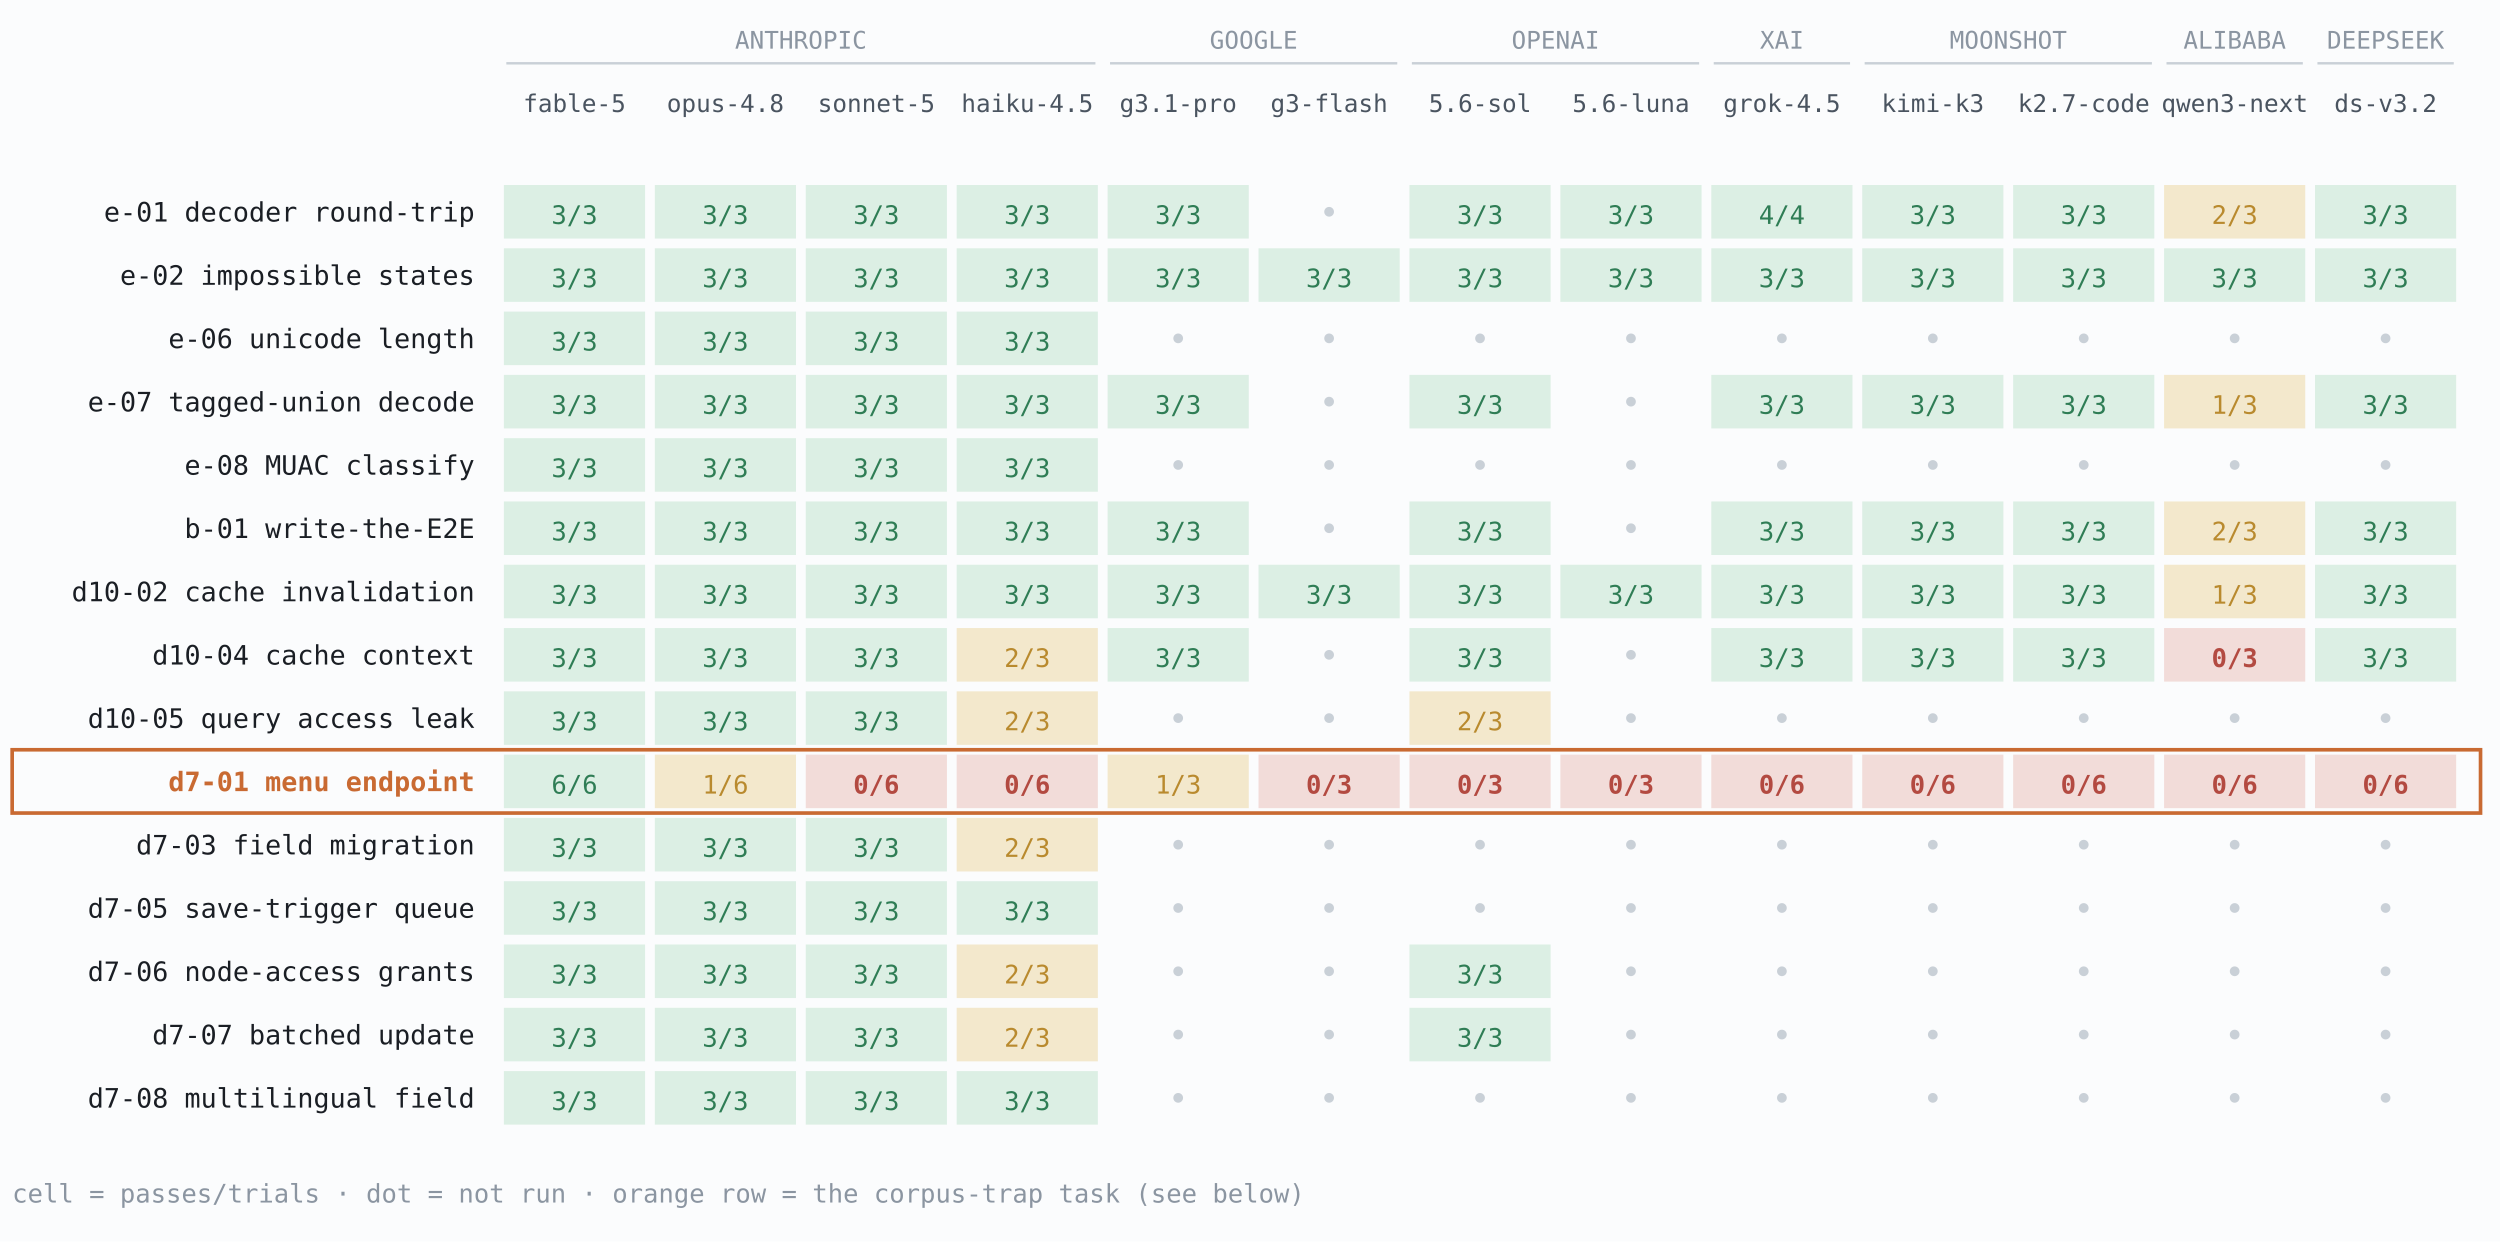
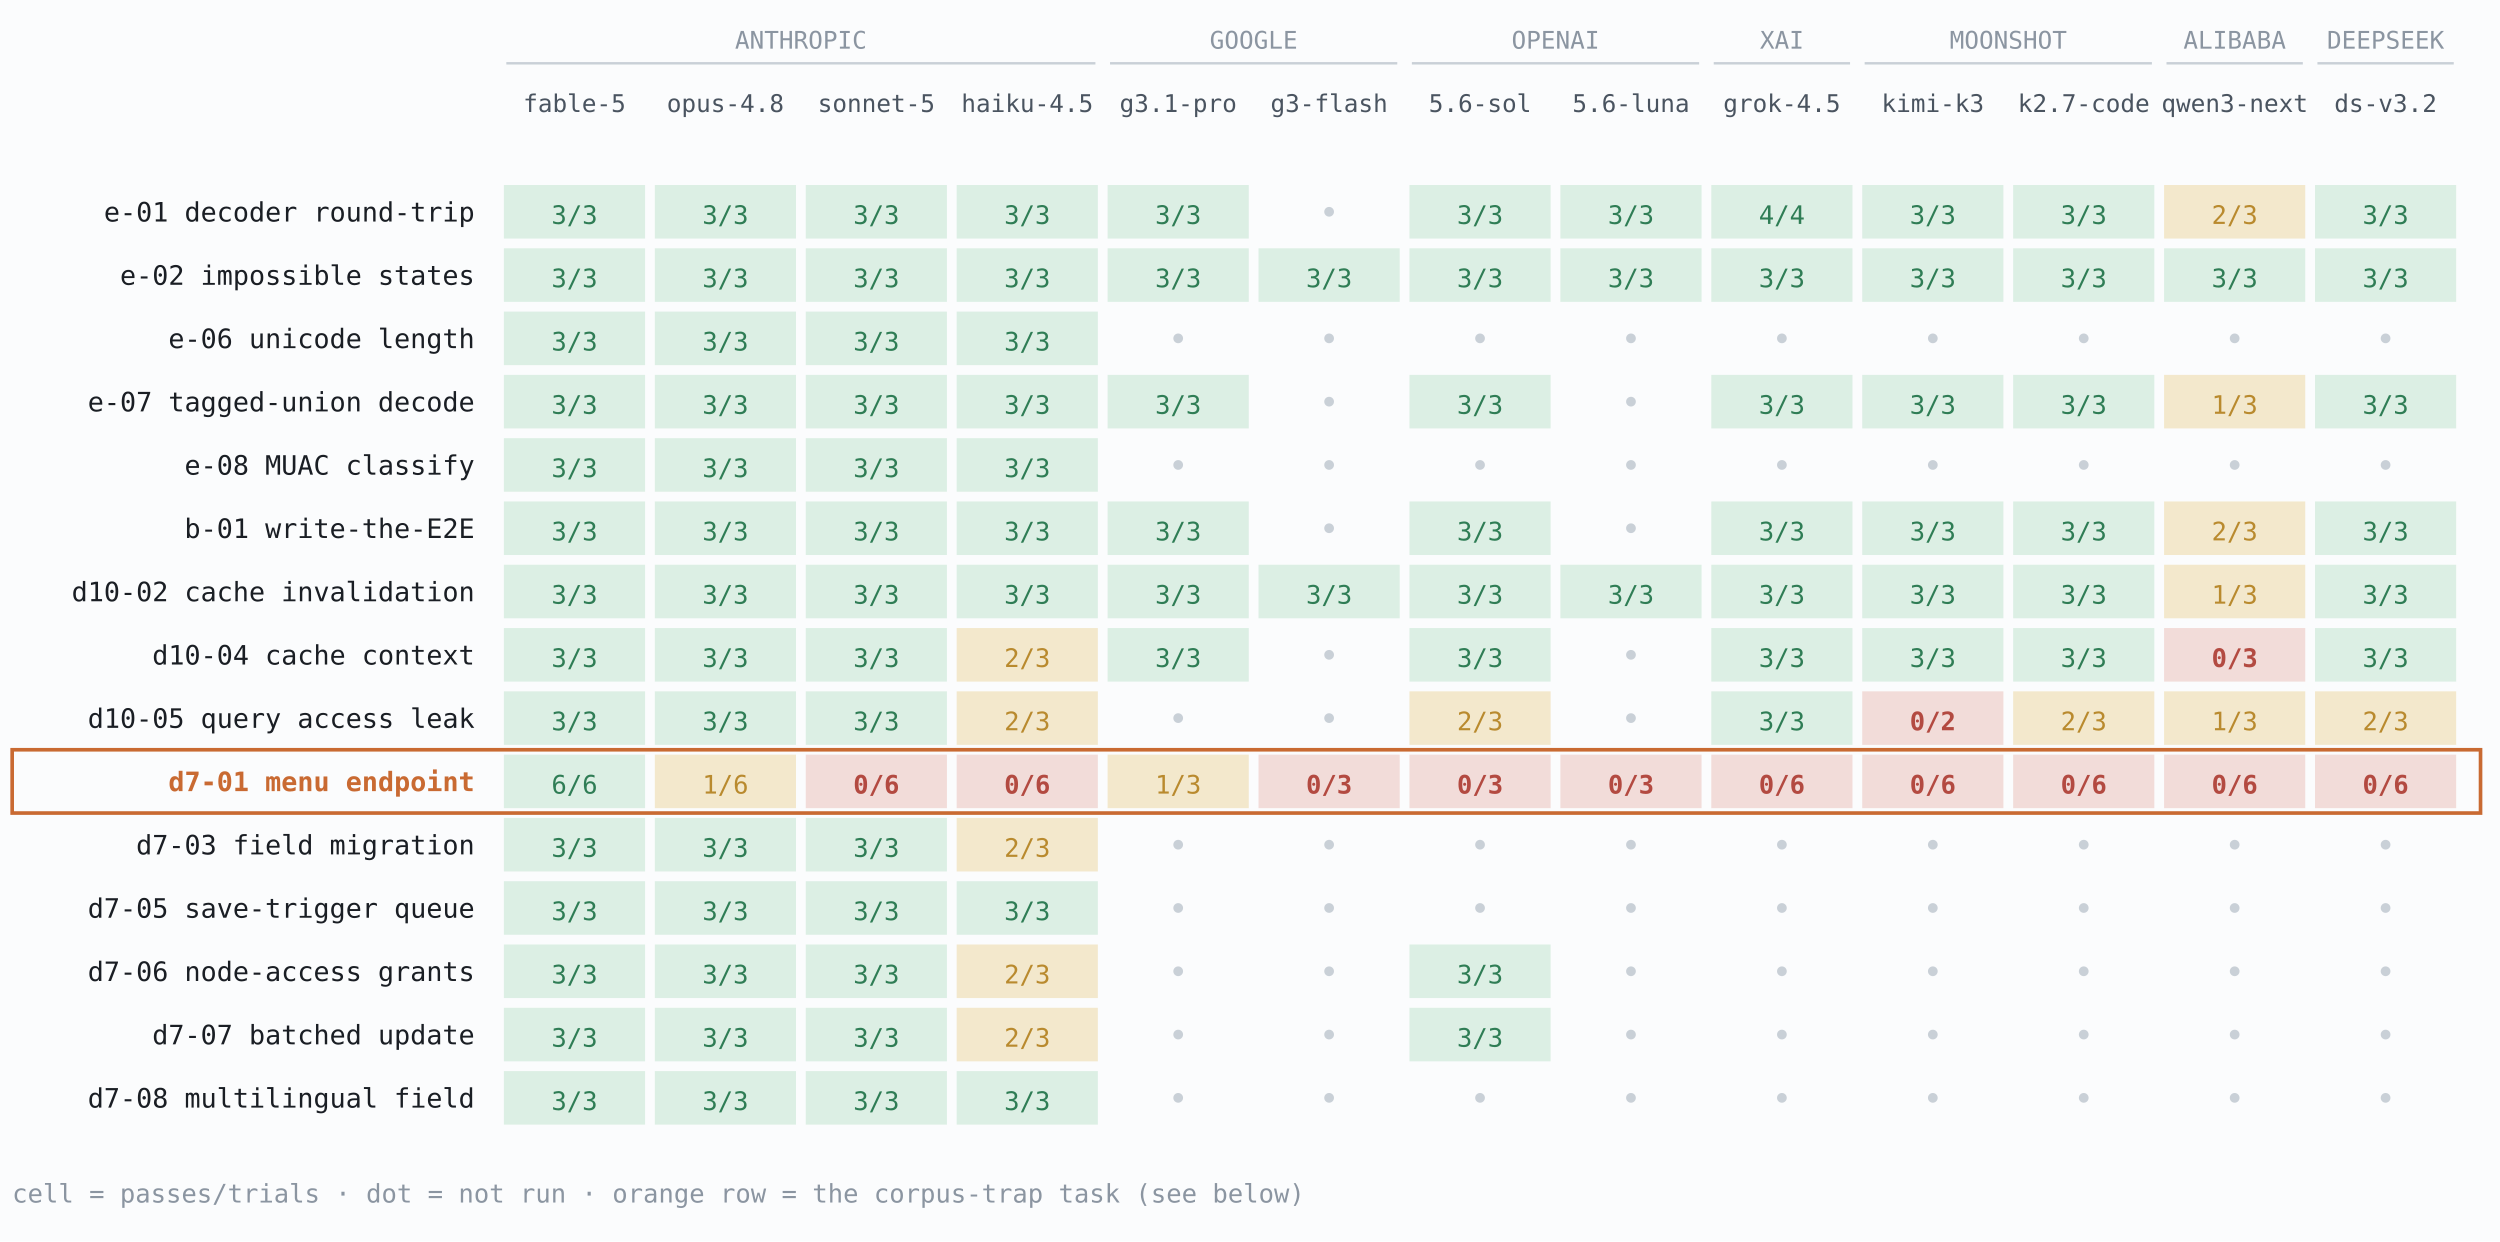
<svg xmlns="http://www.w3.org/2000/svg" width="1027" height="510" viewBox="0 0 1027 510" font-family="ui-monospace,'SF Mono','Cascadia Code',Menlo,Consolas,monospace">
  <rect width="1027" height="510" fill="#FBFCFD" />
  <text x="329.0" y="20" font-size="10" fill="#8B95A1" text-anchor="middle" font-weight="normal">ANTHROPIC</text>
  <line x1="208" y1="26" x2="450" y2="26" stroke="#C9D0D7" />
  <text x="236.0" y="46" font-size="10" fill="#4A5460" text-anchor="middle" font-weight="normal">fable-5</text>
  <text x="298.0" y="46" font-size="10" fill="#4A5460" text-anchor="middle" font-weight="normal">opus-4.8</text>
  <text x="360.0" y="46" font-size="10" fill="#4A5460" text-anchor="middle" font-weight="normal">sonnet-5</text>
  <text x="422.0" y="46" font-size="10" fill="#4A5460" text-anchor="middle" font-weight="normal">haiku-4.5</text>
  <text x="515.0" y="20" font-size="10" fill="#8B95A1" text-anchor="middle" font-weight="normal">GOOGLE</text>
  <line x1="456" y1="26" x2="574" y2="26" stroke="#C9D0D7" />
  <text x="484.0" y="46" font-size="10" fill="#4A5460" text-anchor="middle" font-weight="normal">g3.1-pro</text>
  <text x="546.0" y="46" font-size="10" fill="#4A5460" text-anchor="middle" font-weight="normal">g3-flash</text>
  <text x="639.0" y="20" font-size="10" fill="#8B95A1" text-anchor="middle" font-weight="normal">OPENAI</text>
  <line x1="580" y1="26" x2="698" y2="26" stroke="#C9D0D7" />
  <text x="608.0" y="46" font-size="10" fill="#4A5460" text-anchor="middle" font-weight="normal">5.6-sol</text>
  <text x="670.0" y="46" font-size="10" fill="#4A5460" text-anchor="middle" font-weight="normal">5.6-luna</text>
  <text x="732.0" y="20" font-size="10" fill="#8B95A1" text-anchor="middle" font-weight="normal">XAI</text>
  <line x1="704" y1="26" x2="760" y2="26" stroke="#C9D0D7" />
  <text x="732.0" y="46" font-size="10" fill="#4A5460" text-anchor="middle" font-weight="normal">grok-4.5</text>
  <text x="825.0" y="20" font-size="10" fill="#8B95A1" text-anchor="middle" font-weight="normal">MOONSHOT</text>
  <line x1="766" y1="26" x2="884" y2="26" stroke="#C9D0D7" />
  <text x="794.0" y="46" font-size="10" fill="#4A5460" text-anchor="middle" font-weight="normal">kimi-k3</text>
  <text x="856.0" y="46" font-size="10" fill="#4A5460" text-anchor="middle" font-weight="normal">k2.7-code</text>
  <text x="918.0" y="20" font-size="10" fill="#8B95A1" text-anchor="middle" font-weight="normal">ALIBABA</text>
  <line x1="890" y1="26" x2="946" y2="26" stroke="#C9D0D7" />
  <text x="918.0" y="46" font-size="10" fill="#4A5460" text-anchor="middle" font-weight="normal">qwen3-next</text>
  <text x="980.0" y="20" font-size="10" fill="#8B95A1" text-anchor="middle" font-weight="normal">DEEPSEEK</text>
  <line x1="952" y1="26" x2="1008" y2="26" stroke="#C9D0D7" />
  <text x="980.0" y="46" font-size="10" fill="#4A5460" text-anchor="middle" font-weight="normal">ds-v3.2</text>
  <text x="195" y="91" font-size="11" fill="#1A1E24" text-anchor="end" font-weight="normal">e-01 decoder round-trip</text>
  <rect x="207" y="76" width="58" height="22" fill="#DCEFE4" />
  <text x="236.0" y="92" font-size="10.5" fill="#2F7D55" text-anchor="middle" font-weight="normal">3/3</text>
  <rect x="269" y="76" width="58" height="22" fill="#DCEFE4" />
  <text x="298.0" y="92" font-size="10.5" fill="#2F7D55" text-anchor="middle" font-weight="normal">3/3</text>
  <rect x="331" y="76" width="58" height="22" fill="#DCEFE4" />
  <text x="360.0" y="92" font-size="10.5" fill="#2F7D55" text-anchor="middle" font-weight="normal">3/3</text>
  <rect x="393" y="76" width="58" height="22" fill="#DCEFE4" />
  <text x="422.0" y="92" font-size="10.5" fill="#2F7D55" text-anchor="middle" font-weight="normal">3/3</text>
  <rect x="455" y="76" width="58" height="22" fill="#DCEFE4" />
  <text x="484.0" y="92" font-size="10.5" fill="#2F7D55" text-anchor="middle" font-weight="normal">3/3</text>
  <circle cx="546.0" cy="87" r="2" fill="#C9D0D7" />
  <rect x="579" y="76" width="58" height="22" fill="#DCEFE4" />
  <text x="608.0" y="92" font-size="10.5" fill="#2F7D55" text-anchor="middle" font-weight="normal">3/3</text>
  <rect x="641" y="76" width="58" height="22" fill="#DCEFE4" />
  <text x="670.0" y="92" font-size="10.5" fill="#2F7D55" text-anchor="middle" font-weight="normal">3/3</text>
  <rect x="703" y="76" width="58" height="22" fill="#DCEFE4" />
  <text x="732.0" y="92" font-size="10.5" fill="#2F7D55" text-anchor="middle" font-weight="normal">4/4</text>
  <rect x="765" y="76" width="58" height="22" fill="#DCEFE4" />
  <text x="794.0" y="92" font-size="10.5" fill="#2F7D55" text-anchor="middle" font-weight="normal">3/3</text>
  <rect x="827" y="76" width="58" height="22" fill="#DCEFE4" />
  <text x="856.0" y="92" font-size="10.5" fill="#2F7D55" text-anchor="middle" font-weight="normal">3/3</text>
  <rect x="889" y="76" width="58" height="22" fill="#F3E8CC" />
  <text x="918.0" y="92" font-size="10.5" fill="#B98A2E" text-anchor="middle" font-weight="normal">2/3</text>
  <rect x="951" y="76" width="58" height="22" fill="#DCEFE4" />
  <text x="980.0" y="92" font-size="10.5" fill="#2F7D55" text-anchor="middle" font-weight="normal">3/3</text>
  <text x="195" y="117" font-size="11" fill="#1A1E24" text-anchor="end" font-weight="normal">e-02 impossible states</text>
  <rect x="207" y="102" width="58" height="22" fill="#DCEFE4" />
  <text x="236.0" y="118" font-size="10.5" fill="#2F7D55" text-anchor="middle" font-weight="normal">3/3</text>
  <rect x="269" y="102" width="58" height="22" fill="#DCEFE4" />
  <text x="298.0" y="118" font-size="10.5" fill="#2F7D55" text-anchor="middle" font-weight="normal">3/3</text>
  <rect x="331" y="102" width="58" height="22" fill="#DCEFE4" />
  <text x="360.0" y="118" font-size="10.5" fill="#2F7D55" text-anchor="middle" font-weight="normal">3/3</text>
  <rect x="393" y="102" width="58" height="22" fill="#DCEFE4" />
  <text x="422.0" y="118" font-size="10.5" fill="#2F7D55" text-anchor="middle" font-weight="normal">3/3</text>
  <rect x="455" y="102" width="58" height="22" fill="#DCEFE4" />
  <text x="484.0" y="118" font-size="10.5" fill="#2F7D55" text-anchor="middle" font-weight="normal">3/3</text>
  <rect x="517" y="102" width="58" height="22" fill="#DCEFE4" />
  <text x="546.0" y="118" font-size="10.5" fill="#2F7D55" text-anchor="middle" font-weight="normal">3/3</text>
  <rect x="579" y="102" width="58" height="22" fill="#DCEFE4" />
  <text x="608.0" y="118" font-size="10.5" fill="#2F7D55" text-anchor="middle" font-weight="normal">3/3</text>
  <rect x="641" y="102" width="58" height="22" fill="#DCEFE4" />
  <text x="670.0" y="118" font-size="10.5" fill="#2F7D55" text-anchor="middle" font-weight="normal">3/3</text>
  <rect x="703" y="102" width="58" height="22" fill="#DCEFE4" />
  <text x="732.0" y="118" font-size="10.5" fill="#2F7D55" text-anchor="middle" font-weight="normal">3/3</text>
  <rect x="765" y="102" width="58" height="22" fill="#DCEFE4" />
  <text x="794.0" y="118" font-size="10.5" fill="#2F7D55" text-anchor="middle" font-weight="normal">3/3</text>
  <rect x="827" y="102" width="58" height="22" fill="#DCEFE4" />
  <text x="856.0" y="118" font-size="10.5" fill="#2F7D55" text-anchor="middle" font-weight="normal">3/3</text>
  <rect x="889" y="102" width="58" height="22" fill="#DCEFE4" />
  <text x="918.0" y="118" font-size="10.5" fill="#2F7D55" text-anchor="middle" font-weight="normal">3/3</text>
  <rect x="951" y="102" width="58" height="22" fill="#DCEFE4" />
  <text x="980.0" y="118" font-size="10.5" fill="#2F7D55" text-anchor="middle" font-weight="normal">3/3</text>
  <text x="195" y="143" font-size="11" fill="#1A1E24" text-anchor="end" font-weight="normal">e-06 unicode length</text>
  <rect x="207" y="128" width="58" height="22" fill="#DCEFE4" />
  <text x="236.0" y="144" font-size="10.5" fill="#2F7D55" text-anchor="middle" font-weight="normal">3/3</text>
  <rect x="269" y="128" width="58" height="22" fill="#DCEFE4" />
  <text x="298.0" y="144" font-size="10.5" fill="#2F7D55" text-anchor="middle" font-weight="normal">3/3</text>
  <rect x="331" y="128" width="58" height="22" fill="#DCEFE4" />
  <text x="360.0" y="144" font-size="10.5" fill="#2F7D55" text-anchor="middle" font-weight="normal">3/3</text>
  <rect x="393" y="128" width="58" height="22" fill="#DCEFE4" />
  <text x="422.0" y="144" font-size="10.5" fill="#2F7D55" text-anchor="middle" font-weight="normal">3/3</text>
  <circle cx="484.0" cy="139" r="2" fill="#C9D0D7" />
  <circle cx="546.0" cy="139" r="2" fill="#C9D0D7" />
  <circle cx="608.0" cy="139" r="2" fill="#C9D0D7" />
  <circle cx="670.0" cy="139" r="2" fill="#C9D0D7" />
  <circle cx="732.0" cy="139" r="2" fill="#C9D0D7" />
  <circle cx="794.0" cy="139" r="2" fill="#C9D0D7" />
  <circle cx="856.0" cy="139" r="2" fill="#C9D0D7" />
  <circle cx="918.0" cy="139" r="2" fill="#C9D0D7" />
  <circle cx="980.0" cy="139" r="2" fill="#C9D0D7" />
  <text x="195" y="169" font-size="11" fill="#1A1E24" text-anchor="end" font-weight="normal">e-07 tagged-union decode</text>
  <rect x="207" y="154" width="58" height="22" fill="#DCEFE4" />
  <text x="236.0" y="170" font-size="10.5" fill="#2F7D55" text-anchor="middle" font-weight="normal">3/3</text>
  <rect x="269" y="154" width="58" height="22" fill="#DCEFE4" />
  <text x="298.0" y="170" font-size="10.5" fill="#2F7D55" text-anchor="middle" font-weight="normal">3/3</text>
  <rect x="331" y="154" width="58" height="22" fill="#DCEFE4" />
  <text x="360.0" y="170" font-size="10.5" fill="#2F7D55" text-anchor="middle" font-weight="normal">3/3</text>
  <rect x="393" y="154" width="58" height="22" fill="#DCEFE4" />
  <text x="422.0" y="170" font-size="10.5" fill="#2F7D55" text-anchor="middle" font-weight="normal">3/3</text>
  <rect x="455" y="154" width="58" height="22" fill="#DCEFE4" />
  <text x="484.0" y="170" font-size="10.5" fill="#2F7D55" text-anchor="middle" font-weight="normal">3/3</text>
  <circle cx="546.0" cy="165" r="2" fill="#C9D0D7" />
  <rect x="579" y="154" width="58" height="22" fill="#DCEFE4" />
  <text x="608.0" y="170" font-size="10.5" fill="#2F7D55" text-anchor="middle" font-weight="normal">3/3</text>
  <circle cx="670.0" cy="165" r="2" fill="#C9D0D7" />
  <rect x="703" y="154" width="58" height="22" fill="#DCEFE4" />
  <text x="732.0" y="170" font-size="10.5" fill="#2F7D55" text-anchor="middle" font-weight="normal">3/3</text>
  <rect x="765" y="154" width="58" height="22" fill="#DCEFE4" />
  <text x="794.0" y="170" font-size="10.5" fill="#2F7D55" text-anchor="middle" font-weight="normal">3/3</text>
  <rect x="827" y="154" width="58" height="22" fill="#DCEFE4" />
  <text x="856.0" y="170" font-size="10.5" fill="#2F7D55" text-anchor="middle" font-weight="normal">3/3</text>
  <rect x="889" y="154" width="58" height="22" fill="#F3E8CC" />
  <text x="918.0" y="170" font-size="10.5" fill="#B98A2E" text-anchor="middle" font-weight="normal">1/3</text>
  <rect x="951" y="154" width="58" height="22" fill="#DCEFE4" />
  <text x="980.0" y="170" font-size="10.5" fill="#2F7D55" text-anchor="middle" font-weight="normal">3/3</text>
  <text x="195" y="195" font-size="11" fill="#1A1E24" text-anchor="end" font-weight="normal">e-08 MUAC classify</text>
  <rect x="207" y="180" width="58" height="22" fill="#DCEFE4" />
  <text x="236.0" y="196" font-size="10.5" fill="#2F7D55" text-anchor="middle" font-weight="normal">3/3</text>
  <rect x="269" y="180" width="58" height="22" fill="#DCEFE4" />
  <text x="298.0" y="196" font-size="10.5" fill="#2F7D55" text-anchor="middle" font-weight="normal">3/3</text>
  <rect x="331" y="180" width="58" height="22" fill="#DCEFE4" />
  <text x="360.0" y="196" font-size="10.5" fill="#2F7D55" text-anchor="middle" font-weight="normal">3/3</text>
  <rect x="393" y="180" width="58" height="22" fill="#DCEFE4" />
  <text x="422.0" y="196" font-size="10.5" fill="#2F7D55" text-anchor="middle" font-weight="normal">3/3</text>
  <circle cx="484.0" cy="191" r="2" fill="#C9D0D7" />
  <circle cx="546.0" cy="191" r="2" fill="#C9D0D7" />
  <circle cx="608.0" cy="191" r="2" fill="#C9D0D7" />
  <circle cx="670.0" cy="191" r="2" fill="#C9D0D7" />
  <circle cx="732.0" cy="191" r="2" fill="#C9D0D7" />
  <circle cx="794.0" cy="191" r="2" fill="#C9D0D7" />
  <circle cx="856.0" cy="191" r="2" fill="#C9D0D7" />
  <circle cx="918.0" cy="191" r="2" fill="#C9D0D7" />
  <circle cx="980.0" cy="191" r="2" fill="#C9D0D7" />
  <text x="195" y="221" font-size="11" fill="#1A1E24" text-anchor="end" font-weight="normal">b-01 write-the-E2E</text>
  <rect x="207" y="206" width="58" height="22" fill="#DCEFE4" />
  <text x="236.0" y="222" font-size="10.5" fill="#2F7D55" text-anchor="middle" font-weight="normal">3/3</text>
  <rect x="269" y="206" width="58" height="22" fill="#DCEFE4" />
  <text x="298.0" y="222" font-size="10.5" fill="#2F7D55" text-anchor="middle" font-weight="normal">3/3</text>
  <rect x="331" y="206" width="58" height="22" fill="#DCEFE4" />
  <text x="360.0" y="222" font-size="10.5" fill="#2F7D55" text-anchor="middle" font-weight="normal">3/3</text>
  <rect x="393" y="206" width="58" height="22" fill="#DCEFE4" />
  <text x="422.0" y="222" font-size="10.5" fill="#2F7D55" text-anchor="middle" font-weight="normal">3/3</text>
  <rect x="455" y="206" width="58" height="22" fill="#DCEFE4" />
  <text x="484.0" y="222" font-size="10.5" fill="#2F7D55" text-anchor="middle" font-weight="normal">3/3</text>
  <circle cx="546.0" cy="217" r="2" fill="#C9D0D7" />
  <rect x="579" y="206" width="58" height="22" fill="#DCEFE4" />
  <text x="608.0" y="222" font-size="10.5" fill="#2F7D55" text-anchor="middle" font-weight="normal">3/3</text>
  <circle cx="670.0" cy="217" r="2" fill="#C9D0D7" />
  <rect x="703" y="206" width="58" height="22" fill="#DCEFE4" />
  <text x="732.0" y="222" font-size="10.5" fill="#2F7D55" text-anchor="middle" font-weight="normal">3/3</text>
  <rect x="765" y="206" width="58" height="22" fill="#DCEFE4" />
  <text x="794.0" y="222" font-size="10.5" fill="#2F7D55" text-anchor="middle" font-weight="normal">3/3</text>
  <rect x="827" y="206" width="58" height="22" fill="#DCEFE4" />
  <text x="856.0" y="222" font-size="10.5" fill="#2F7D55" text-anchor="middle" font-weight="normal">3/3</text>
  <rect x="889" y="206" width="58" height="22" fill="#F3E8CC" />
  <text x="918.0" y="222" font-size="10.5" fill="#B98A2E" text-anchor="middle" font-weight="normal">2/3</text>
  <rect x="951" y="206" width="58" height="22" fill="#DCEFE4" />
  <text x="980.0" y="222" font-size="10.5" fill="#2F7D55" text-anchor="middle" font-weight="normal">3/3</text>
  <text x="195" y="247" font-size="11" fill="#1A1E24" text-anchor="end" font-weight="normal">d10-02 cache invalidation</text>
  <rect x="207" y="232" width="58" height="22" fill="#DCEFE4" />
  <text x="236.0" y="248" font-size="10.5" fill="#2F7D55" text-anchor="middle" font-weight="normal">3/3</text>
  <rect x="269" y="232" width="58" height="22" fill="#DCEFE4" />
  <text x="298.0" y="248" font-size="10.5" fill="#2F7D55" text-anchor="middle" font-weight="normal">3/3</text>
  <rect x="331" y="232" width="58" height="22" fill="#DCEFE4" />
  <text x="360.0" y="248" font-size="10.5" fill="#2F7D55" text-anchor="middle" font-weight="normal">3/3</text>
  <rect x="393" y="232" width="58" height="22" fill="#DCEFE4" />
  <text x="422.0" y="248" font-size="10.5" fill="#2F7D55" text-anchor="middle" font-weight="normal">3/3</text>
  <rect x="455" y="232" width="58" height="22" fill="#DCEFE4" />
  <text x="484.0" y="248" font-size="10.5" fill="#2F7D55" text-anchor="middle" font-weight="normal">3/3</text>
  <rect x="517" y="232" width="58" height="22" fill="#DCEFE4" />
  <text x="546.0" y="248" font-size="10.5" fill="#2F7D55" text-anchor="middle" font-weight="normal">3/3</text>
  <rect x="579" y="232" width="58" height="22" fill="#DCEFE4" />
  <text x="608.0" y="248" font-size="10.5" fill="#2F7D55" text-anchor="middle" font-weight="normal">3/3</text>
  <rect x="641" y="232" width="58" height="22" fill="#DCEFE4" />
  <text x="670.0" y="248" font-size="10.5" fill="#2F7D55" text-anchor="middle" font-weight="normal">3/3</text>
  <rect x="703" y="232" width="58" height="22" fill="#DCEFE4" />
  <text x="732.0" y="248" font-size="10.5" fill="#2F7D55" text-anchor="middle" font-weight="normal">3/3</text>
  <rect x="765" y="232" width="58" height="22" fill="#DCEFE4" />
  <text x="794.0" y="248" font-size="10.5" fill="#2F7D55" text-anchor="middle" font-weight="normal">3/3</text>
  <rect x="827" y="232" width="58" height="22" fill="#DCEFE4" />
  <text x="856.0" y="248" font-size="10.5" fill="#2F7D55" text-anchor="middle" font-weight="normal">3/3</text>
  <rect x="889" y="232" width="58" height="22" fill="#F3E8CC" />
  <text x="918.0" y="248" font-size="10.5" fill="#B98A2E" text-anchor="middle" font-weight="normal">1/3</text>
  <rect x="951" y="232" width="58" height="22" fill="#DCEFE4" />
  <text x="980.0" y="248" font-size="10.5" fill="#2F7D55" text-anchor="middle" font-weight="normal">3/3</text>
  <text x="195" y="273" font-size="11" fill="#1A1E24" text-anchor="end" font-weight="normal">d10-04 cache context</text>
  <rect x="207" y="258" width="58" height="22" fill="#DCEFE4" />
  <text x="236.0" y="274" font-size="10.5" fill="#2F7D55" text-anchor="middle" font-weight="normal">3/3</text>
  <rect x="269" y="258" width="58" height="22" fill="#DCEFE4" />
  <text x="298.0" y="274" font-size="10.5" fill="#2F7D55" text-anchor="middle" font-weight="normal">3/3</text>
  <rect x="331" y="258" width="58" height="22" fill="#DCEFE4" />
  <text x="360.0" y="274" font-size="10.5" fill="#2F7D55" text-anchor="middle" font-weight="normal">3/3</text>
  <rect x="393" y="258" width="58" height="22" fill="#F3E8CC" />
  <text x="422.0" y="274" font-size="10.5" fill="#B98A2E" text-anchor="middle" font-weight="normal">2/3</text>
  <rect x="455" y="258" width="58" height="22" fill="#DCEFE4" />
  <text x="484.0" y="274" font-size="10.5" fill="#2F7D55" text-anchor="middle" font-weight="normal">3/3</text>
  <circle cx="546.0" cy="269" r="2" fill="#C9D0D7" />
  <rect x="579" y="258" width="58" height="22" fill="#DCEFE4" />
  <text x="608.0" y="274" font-size="10.5" fill="#2F7D55" text-anchor="middle" font-weight="normal">3/3</text>
  <circle cx="670.0" cy="269" r="2" fill="#C9D0D7" />
  <rect x="703" y="258" width="58" height="22" fill="#DCEFE4" />
  <text x="732.0" y="274" font-size="10.5" fill="#2F7D55" text-anchor="middle" font-weight="normal">3/3</text>
  <rect x="765" y="258" width="58" height="22" fill="#DCEFE4" />
  <text x="794.0" y="274" font-size="10.5" fill="#2F7D55" text-anchor="middle" font-weight="normal">3/3</text>
  <rect x="827" y="258" width="58" height="22" fill="#DCEFE4" />
  <text x="856.0" y="274" font-size="10.5" fill="#2F7D55" text-anchor="middle" font-weight="normal">3/3</text>
  <rect x="889" y="258" width="58" height="22" fill="#F2DCD9" />
  <text x="918.0" y="274" font-size="10.5" fill="#B34A41" text-anchor="middle" font-weight="bold">0/3</text>
  <rect x="951" y="258" width="58" height="22" fill="#DCEFE4" />
  <text x="980.0" y="274" font-size="10.5" fill="#2F7D55" text-anchor="middle" font-weight="normal">3/3</text>
  <text x="195" y="299" font-size="11" fill="#1A1E24" text-anchor="end" font-weight="normal">d10-05 query access leak</text>
  <rect x="207" y="284" width="58" height="22" fill="#DCEFE4" />
  <text x="236.0" y="300" font-size="10.5" fill="#2F7D55" text-anchor="middle" font-weight="normal">3/3</text>
  <rect x="269" y="284" width="58" height="22" fill="#DCEFE4" />
  <text x="298.0" y="300" font-size="10.5" fill="#2F7D55" text-anchor="middle" font-weight="normal">3/3</text>
  <rect x="331" y="284" width="58" height="22" fill="#DCEFE4" />
  <text x="360.0" y="300" font-size="10.5" fill="#2F7D55" text-anchor="middle" font-weight="normal">3/3</text>
  <rect x="393" y="284" width="58" height="22" fill="#F3E8CC" />
  <text x="422.0" y="300" font-size="10.5" fill="#B98A2E" text-anchor="middle" font-weight="normal">2/3</text>
  <circle cx="484.0" cy="295" r="2" fill="#C9D0D7" />
  <circle cx="546.0" cy="295" r="2" fill="#C9D0D7" />
  <rect x="579" y="284" width="58" height="22" fill="#F3E8CC" />
  <text x="608.0" y="300" font-size="10.5" fill="#B98A2E" text-anchor="middle" font-weight="normal">2/3</text>
  <circle cx="670.0" cy="295" r="2" fill="#C9D0D7" />
-   <circle cx="732.0" cy="295" r="2" fill="#C9D0D7" />
-   <circle cx="794.0" cy="295" r="2" fill="#C9D0D7" />
-   <circle cx="856.0" cy="295" r="2" fill="#C9D0D7" />
-   <circle cx="918.0" cy="295" r="2" fill="#C9D0D7" />
-   <circle cx="980.0" cy="295" r="2" fill="#C9D0D7" />
+   <rect x="703" y="284" width="58" height="22" fill="#DCEFE4" />
+   <text x="732.0" y="300" font-size="10.5" fill="#2F7D55" text-anchor="middle" font-weight="normal">3/3</text>
+   <rect x="765" y="284" width="58" height="22" fill="#F2DCD9" />
+   <text x="794.0" y="300" font-size="10.5" fill="#B34A41" text-anchor="middle" font-weight="bold">0/2</text>
+   <rect x="827" y="284" width="58" height="22" fill="#F3E8CC" />
+   <text x="856.0" y="300" font-size="10.5" fill="#B98A2E" text-anchor="middle" font-weight="normal">2/3</text>
+   <rect x="889" y="284" width="58" height="22" fill="#F3E8CC" />
+   <text x="918.0" y="300" font-size="10.5" fill="#B98A2E" text-anchor="middle" font-weight="normal">1/3</text>
+   <rect x="951" y="284" width="58" height="22" fill="#F3E8CC" />
+   <text x="980.0" y="300" font-size="10.5" fill="#B98A2E" text-anchor="middle" font-weight="normal">2/3</text>
  <text x="195" y="325" font-size="11" fill="#C96A32" text-anchor="end" font-weight="bold">d7-01 menu endpoint</text>
  <rect x="207" y="310" width="58" height="22" fill="#DCEFE4" />
  <text x="236.0" y="326" font-size="10.5" fill="#2F7D55" text-anchor="middle" font-weight="normal">6/6</text>
  <rect x="269" y="310" width="58" height="22" fill="#F3E8CC" />
  <text x="298.0" y="326" font-size="10.5" fill="#B98A2E" text-anchor="middle" font-weight="normal">1/6</text>
  <rect x="331" y="310" width="58" height="22" fill="#F2DCD9" />
  <text x="360.0" y="326" font-size="10.5" fill="#B34A41" text-anchor="middle" font-weight="bold">0/6</text>
  <rect x="393" y="310" width="58" height="22" fill="#F2DCD9" />
  <text x="422.0" y="326" font-size="10.5" fill="#B34A41" text-anchor="middle" font-weight="bold">0/6</text>
  <rect x="455" y="310" width="58" height="22" fill="#F3E8CC" />
  <text x="484.0" y="326" font-size="10.5" fill="#B98A2E" text-anchor="middle" font-weight="normal">1/3</text>
  <rect x="517" y="310" width="58" height="22" fill="#F2DCD9" />
  <text x="546.0" y="326" font-size="10.5" fill="#B34A41" text-anchor="middle" font-weight="bold">0/3</text>
  <rect x="579" y="310" width="58" height="22" fill="#F2DCD9" />
  <text x="608.0" y="326" font-size="10.5" fill="#B34A41" text-anchor="middle" font-weight="bold">0/3</text>
  <rect x="641" y="310" width="58" height="22" fill="#F2DCD9" />
  <text x="670.0" y="326" font-size="10.5" fill="#B34A41" text-anchor="middle" font-weight="bold">0/3</text>
  <rect x="703" y="310" width="58" height="22" fill="#F2DCD9" />
  <text x="732.0" y="326" font-size="10.5" fill="#B34A41" text-anchor="middle" font-weight="bold">0/6</text>
  <rect x="765" y="310" width="58" height="22" fill="#F2DCD9" />
  <text x="794.0" y="326" font-size="10.5" fill="#B34A41" text-anchor="middle" font-weight="bold">0/6</text>
  <rect x="827" y="310" width="58" height="22" fill="#F2DCD9" />
  <text x="856.0" y="326" font-size="10.5" fill="#B34A41" text-anchor="middle" font-weight="bold">0/6</text>
  <rect x="889" y="310" width="58" height="22" fill="#F2DCD9" />
  <text x="918.0" y="326" font-size="10.5" fill="#B34A41" text-anchor="middle" font-weight="bold">0/6</text>
  <rect x="951" y="310" width="58" height="22" fill="#F2DCD9" />
  <text x="980.0" y="326" font-size="10.5" fill="#B34A41" text-anchor="middle" font-weight="bold">0/6</text>
  <rect x="5" y="308" width="1014" height="26" fill="none" stroke="#C96A32" stroke-width="1.5" />
  <text x="195" y="351" font-size="11" fill="#1A1E24" text-anchor="end" font-weight="normal">d7-03 field migration</text>
  <rect x="207" y="336" width="58" height="22" fill="#DCEFE4" />
  <text x="236.0" y="352" font-size="10.5" fill="#2F7D55" text-anchor="middle" font-weight="normal">3/3</text>
  <rect x="269" y="336" width="58" height="22" fill="#DCEFE4" />
  <text x="298.0" y="352" font-size="10.5" fill="#2F7D55" text-anchor="middle" font-weight="normal">3/3</text>
  <rect x="331" y="336" width="58" height="22" fill="#DCEFE4" />
  <text x="360.0" y="352" font-size="10.5" fill="#2F7D55" text-anchor="middle" font-weight="normal">3/3</text>
  <rect x="393" y="336" width="58" height="22" fill="#F3E8CC" />
  <text x="422.0" y="352" font-size="10.5" fill="#B98A2E" text-anchor="middle" font-weight="normal">2/3</text>
  <circle cx="484.0" cy="347" r="2" fill="#C9D0D7" />
  <circle cx="546.0" cy="347" r="2" fill="#C9D0D7" />
  <circle cx="608.0" cy="347" r="2" fill="#C9D0D7" />
  <circle cx="670.0" cy="347" r="2" fill="#C9D0D7" />
  <circle cx="732.0" cy="347" r="2" fill="#C9D0D7" />
  <circle cx="794.0" cy="347" r="2" fill="#C9D0D7" />
  <circle cx="856.0" cy="347" r="2" fill="#C9D0D7" />
  <circle cx="918.0" cy="347" r="2" fill="#C9D0D7" />
  <circle cx="980.0" cy="347" r="2" fill="#C9D0D7" />
  <text x="195" y="377" font-size="11" fill="#1A1E24" text-anchor="end" font-weight="normal">d7-05 save-trigger queue</text>
  <rect x="207" y="362" width="58" height="22" fill="#DCEFE4" />
  <text x="236.0" y="378" font-size="10.5" fill="#2F7D55" text-anchor="middle" font-weight="normal">3/3</text>
  <rect x="269" y="362" width="58" height="22" fill="#DCEFE4" />
  <text x="298.0" y="378" font-size="10.5" fill="#2F7D55" text-anchor="middle" font-weight="normal">3/3</text>
  <rect x="331" y="362" width="58" height="22" fill="#DCEFE4" />
  <text x="360.0" y="378" font-size="10.5" fill="#2F7D55" text-anchor="middle" font-weight="normal">3/3</text>
  <rect x="393" y="362" width="58" height="22" fill="#DCEFE4" />
  <text x="422.0" y="378" font-size="10.5" fill="#2F7D55" text-anchor="middle" font-weight="normal">3/3</text>
  <circle cx="484.0" cy="373" r="2" fill="#C9D0D7" />
  <circle cx="546.0" cy="373" r="2" fill="#C9D0D7" />
  <circle cx="608.0" cy="373" r="2" fill="#C9D0D7" />
  <circle cx="670.0" cy="373" r="2" fill="#C9D0D7" />
  <circle cx="732.0" cy="373" r="2" fill="#C9D0D7" />
  <circle cx="794.0" cy="373" r="2" fill="#C9D0D7" />
  <circle cx="856.0" cy="373" r="2" fill="#C9D0D7" />
  <circle cx="918.0" cy="373" r="2" fill="#C9D0D7" />
  <circle cx="980.0" cy="373" r="2" fill="#C9D0D7" />
  <text x="195" y="403" font-size="11" fill="#1A1E24" text-anchor="end" font-weight="normal">d7-06 node-access grants</text>
  <rect x="207" y="388" width="58" height="22" fill="#DCEFE4" />
  <text x="236.0" y="404" font-size="10.5" fill="#2F7D55" text-anchor="middle" font-weight="normal">3/3</text>
  <rect x="269" y="388" width="58" height="22" fill="#DCEFE4" />
  <text x="298.0" y="404" font-size="10.5" fill="#2F7D55" text-anchor="middle" font-weight="normal">3/3</text>
  <rect x="331" y="388" width="58" height="22" fill="#DCEFE4" />
  <text x="360.0" y="404" font-size="10.5" fill="#2F7D55" text-anchor="middle" font-weight="normal">3/3</text>
  <rect x="393" y="388" width="58" height="22" fill="#F3E8CC" />
  <text x="422.0" y="404" font-size="10.5" fill="#B98A2E" text-anchor="middle" font-weight="normal">2/3</text>
  <circle cx="484.0" cy="399" r="2" fill="#C9D0D7" />
  <circle cx="546.0" cy="399" r="2" fill="#C9D0D7" />
  <rect x="579" y="388" width="58" height="22" fill="#DCEFE4" />
  <text x="608.0" y="404" font-size="10.5" fill="#2F7D55" text-anchor="middle" font-weight="normal">3/3</text>
  <circle cx="670.0" cy="399" r="2" fill="#C9D0D7" />
  <circle cx="732.0" cy="399" r="2" fill="#C9D0D7" />
  <circle cx="794.0" cy="399" r="2" fill="#C9D0D7" />
  <circle cx="856.0" cy="399" r="2" fill="#C9D0D7" />
  <circle cx="918.0" cy="399" r="2" fill="#C9D0D7" />
  <circle cx="980.0" cy="399" r="2" fill="#C9D0D7" />
  <text x="195" y="429" font-size="11" fill="#1A1E24" text-anchor="end" font-weight="normal">d7-07 batched update</text>
  <rect x="207" y="414" width="58" height="22" fill="#DCEFE4" />
  <text x="236.0" y="430" font-size="10.5" fill="#2F7D55" text-anchor="middle" font-weight="normal">3/3</text>
  <rect x="269" y="414" width="58" height="22" fill="#DCEFE4" />
  <text x="298.0" y="430" font-size="10.5" fill="#2F7D55" text-anchor="middle" font-weight="normal">3/3</text>
  <rect x="331" y="414" width="58" height="22" fill="#DCEFE4" />
  <text x="360.0" y="430" font-size="10.5" fill="#2F7D55" text-anchor="middle" font-weight="normal">3/3</text>
  <rect x="393" y="414" width="58" height="22" fill="#F3E8CC" />
  <text x="422.0" y="430" font-size="10.5" fill="#B98A2E" text-anchor="middle" font-weight="normal">2/3</text>
  <circle cx="484.0" cy="425" r="2" fill="#C9D0D7" />
  <circle cx="546.0" cy="425" r="2" fill="#C9D0D7" />
  <rect x="579" y="414" width="58" height="22" fill="#DCEFE4" />
  <text x="608.0" y="430" font-size="10.5" fill="#2F7D55" text-anchor="middle" font-weight="normal">3/3</text>
  <circle cx="670.0" cy="425" r="2" fill="#C9D0D7" />
  <circle cx="732.0" cy="425" r="2" fill="#C9D0D7" />
  <circle cx="794.0" cy="425" r="2" fill="#C9D0D7" />
  <circle cx="856.0" cy="425" r="2" fill="#C9D0D7" />
  <circle cx="918.0" cy="425" r="2" fill="#C9D0D7" />
  <circle cx="980.0" cy="425" r="2" fill="#C9D0D7" />
  <text x="195" y="455" font-size="11" fill="#1A1E24" text-anchor="end" font-weight="normal">d7-08 multilingual field</text>
  <rect x="207" y="440" width="58" height="22" fill="#DCEFE4" />
  <text x="236.0" y="456" font-size="10.5" fill="#2F7D55" text-anchor="middle" font-weight="normal">3/3</text>
  <rect x="269" y="440" width="58" height="22" fill="#DCEFE4" />
  <text x="298.0" y="456" font-size="10.5" fill="#2F7D55" text-anchor="middle" font-weight="normal">3/3</text>
  <rect x="331" y="440" width="58" height="22" fill="#DCEFE4" />
  <text x="360.0" y="456" font-size="10.5" fill="#2F7D55" text-anchor="middle" font-weight="normal">3/3</text>
  <rect x="393" y="440" width="58" height="22" fill="#DCEFE4" />
  <text x="422.0" y="456" font-size="10.5" fill="#2F7D55" text-anchor="middle" font-weight="normal">3/3</text>
  <circle cx="484.0" cy="451" r="2" fill="#C9D0D7" />
  <circle cx="546.0" cy="451" r="2" fill="#C9D0D7" />
  <circle cx="608.0" cy="451" r="2" fill="#C9D0D7" />
  <circle cx="670.0" cy="451" r="2" fill="#C9D0D7" />
  <circle cx="732.0" cy="451" r="2" fill="#C9D0D7" />
  <circle cx="794.0" cy="451" r="2" fill="#C9D0D7" />
  <circle cx="856.0" cy="451" r="2" fill="#C9D0D7" />
  <circle cx="918.0" cy="451" r="2" fill="#C9D0D7" />
  <circle cx="980.0" cy="451" r="2" fill="#C9D0D7" />
  <text x="5" y="494" font-size="10.5" fill="#8B95A1" text-anchor="start" font-weight="normal">cell = passes/trials · dot = not run · orange row = the corpus-trap task (see below)</text>
</svg>
